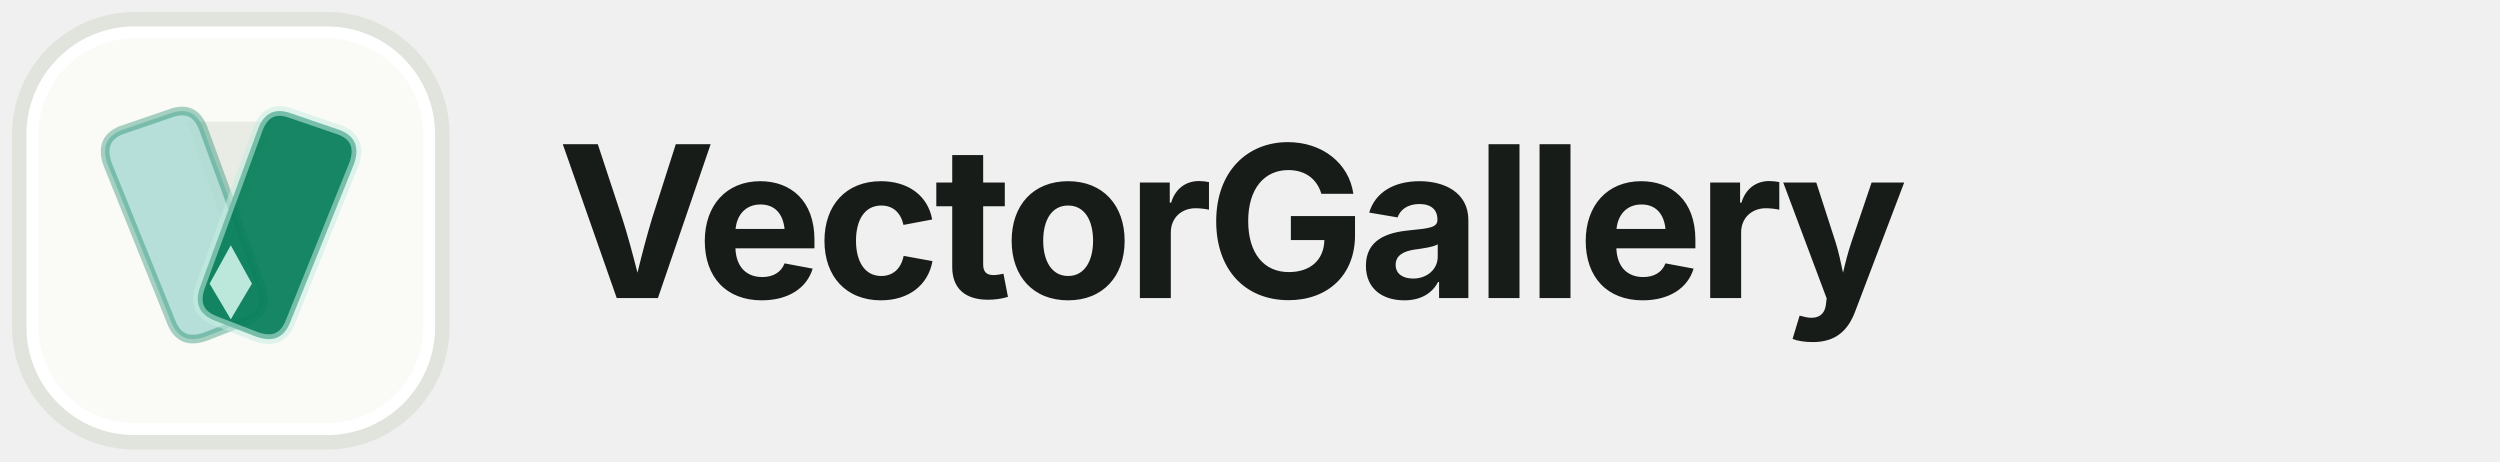
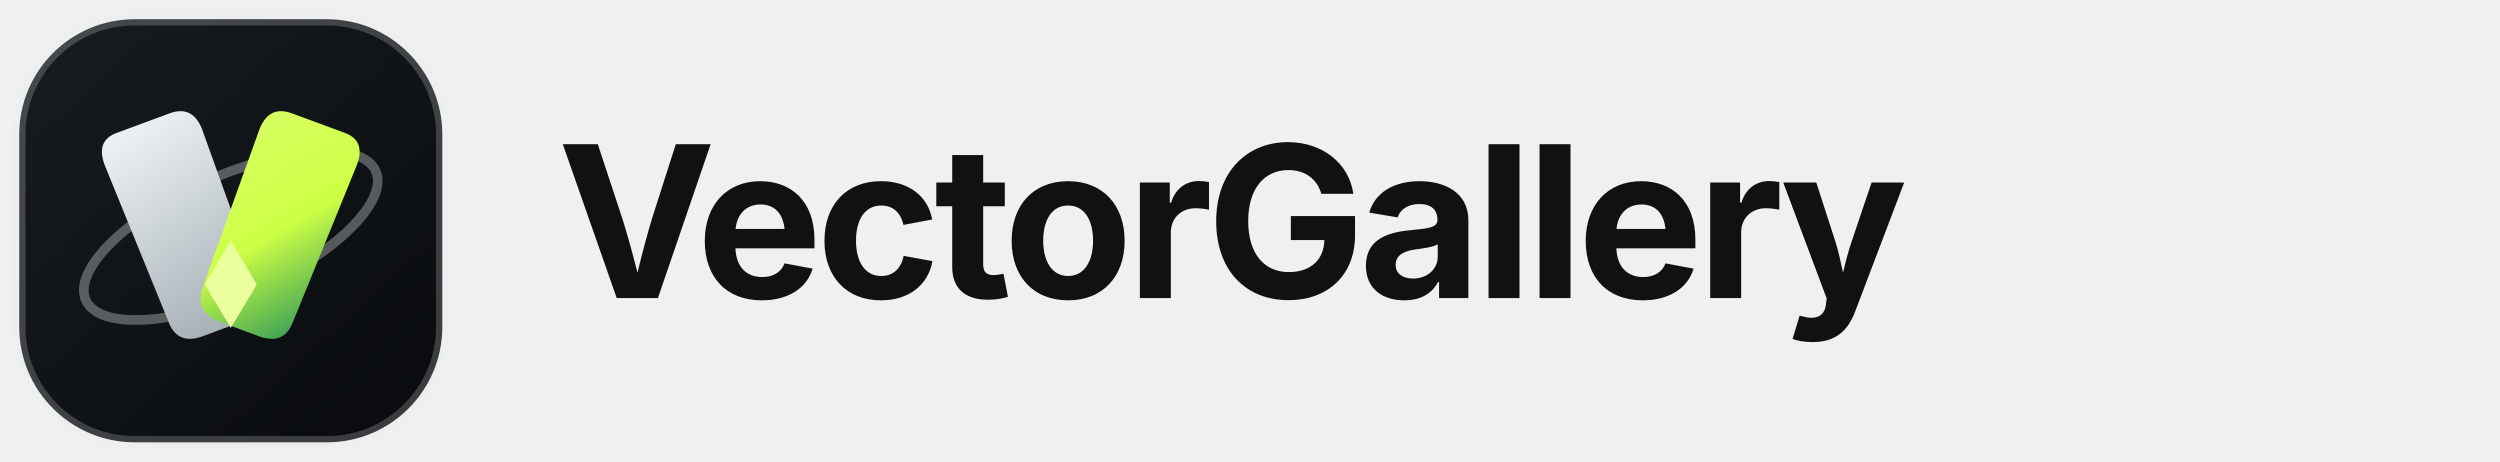
<svg xmlns="http://www.w3.org/2000/svg" viewBox="0 0 260 48" fill="none">
-   <rect x="2" y="2" width="44" height="44" rx="12" fill="#FFFFFF" stroke="#E0E4DD" stroke-width="1.5" />
-   <rect x="4" y="4" width="40" height="40" rx="10" fill="#FAFAF7" />
-   <path d="M19.46 12.66 L28.54 12.66 L24 25.72 Z" fill="#E9EBE5" />
-   <path d="M12.59 13.55 L17.81 11.76 Q20.15 10.94 21.11 13.27 L27.16 29.77 Q28.12 32.39 25.65 33.35 L21.39 35.0 Q18.77 35.96 17.81 33.49 L11.21 17.12 Q10.25 14.51 12.59 13.55 Z" fill="#A6D9D0" fill-opacity="0.82" stroke="#087F5B" stroke-opacity="0.35" stroke-width="0.9" />
-   <path d="M30.19 11.76 L35.41 13.55 Q37.75 14.51 36.79 17.12 L30.19 33.49 Q29.23 35.96 26.61 35.0 L22.35 33.35 Q19.88 32.39 20.84 29.77 L26.89 13.27 Q27.85 10.94 30.19 11.76 Z" fill="#087F5B" fill-opacity="0.94" stroke="#C4EDE1" stroke-opacity="0.55" stroke-width="1" />
-   <path d="M24 25.51 L26.2 29.5 L24 33.21 L21.8 29.5 Z" fill="#C4EDE1" fill-opacity="0.95" />
-   <text x="58" y="31" fill="#181C19" font-family="Manrope, Inter, -apple-system, BlinkMacSystemFont, sans-serif" font-size="22" font-weight="700" letter-spacing="-0.03em">VectorGallery</text>
+   <defs>
+     <linearGradient id="vg-ll-bg" x1="4" y1="2" x2="44" y2="46" gradientUnits="userSpaceOnUse">
+       <stop offset="0%" stop-color="#171C21" />
+       <stop offset="100%" stop-color="#090B0D" />
+     </linearGradient>
+     <linearGradient id="vg-ll-tit" x1="10" y1="12" x2="26" y2="36" gradientUnits="userSpaceOnUse">
+       <stop offset="0%" stop-color="#F7F9FA" />
+       <stop offset="100%" stop-color="#9CA8AF" />
+     </linearGradient>
+     <linearGradient id="vg-ll-volt" x1="22" y1="12" x2="36" y2="36" gradientUnits="userSpaceOnUse">
+       <stop offset="0%" stop-color="#D9FF66" />
+       <stop offset="50%" stop-color="#CDFF45" />
+       <stop offset="100%" stop-color="#087F5B" />
+     </linearGradient>
+   </defs>
+   <rect x="2" y="2" width="44" height="44" rx="12" fill="url(#vg-ll-bg)" stroke="#E3E8EA" stroke-opacity="0.22" stroke-width="1.3" />
+   <ellipse cx="24" cy="24.5" rx="16.5" ry="6.2" transform="rotate(-24 24 24.5)" stroke="#E3E8EA" stroke-opacity="0.34" stroke-width="1" />
+   <path d="M12.2 13.8 L17.6 11.8 Q20.0 10.9 21.0 13.4 L26.9 29.8 Q27.8 32.4 25.3 33.4 L21.0 35.0 Q18.4 35.9 17.5 33.4 L10.9 17.2 Q9.9 14.6 12.2 13.8 Z" fill="url(#vg-ll-tit)" />
+   <path d="M30.4 11.8 L35.8 13.8 Q38.1 14.6 37.1 17.2 L30.5 33.4 Q29.6 35.9 27.0 35.0 L22.7 33.4 Q20.2 32.4 21.1 29.8 L27.0 13.4 Q28.0 10.9 30.4 11.8 Z" fill="url(#vg-ll-volt)" />
+   <path d="M24.0 25.0 L26.7 29.6 L24.0 34.1 L21.3 29.6 Z" fill="#ECFF9E" />
+   <text x="58" y="31" fill="#101211" font-family="Space Grotesk, Manrope, Inter, -apple-system, BlinkMacSystemFont, sans-serif" font-size="22" font-weight="700" letter-spacing="-0.03em">VectorGallery</text>
</svg>
